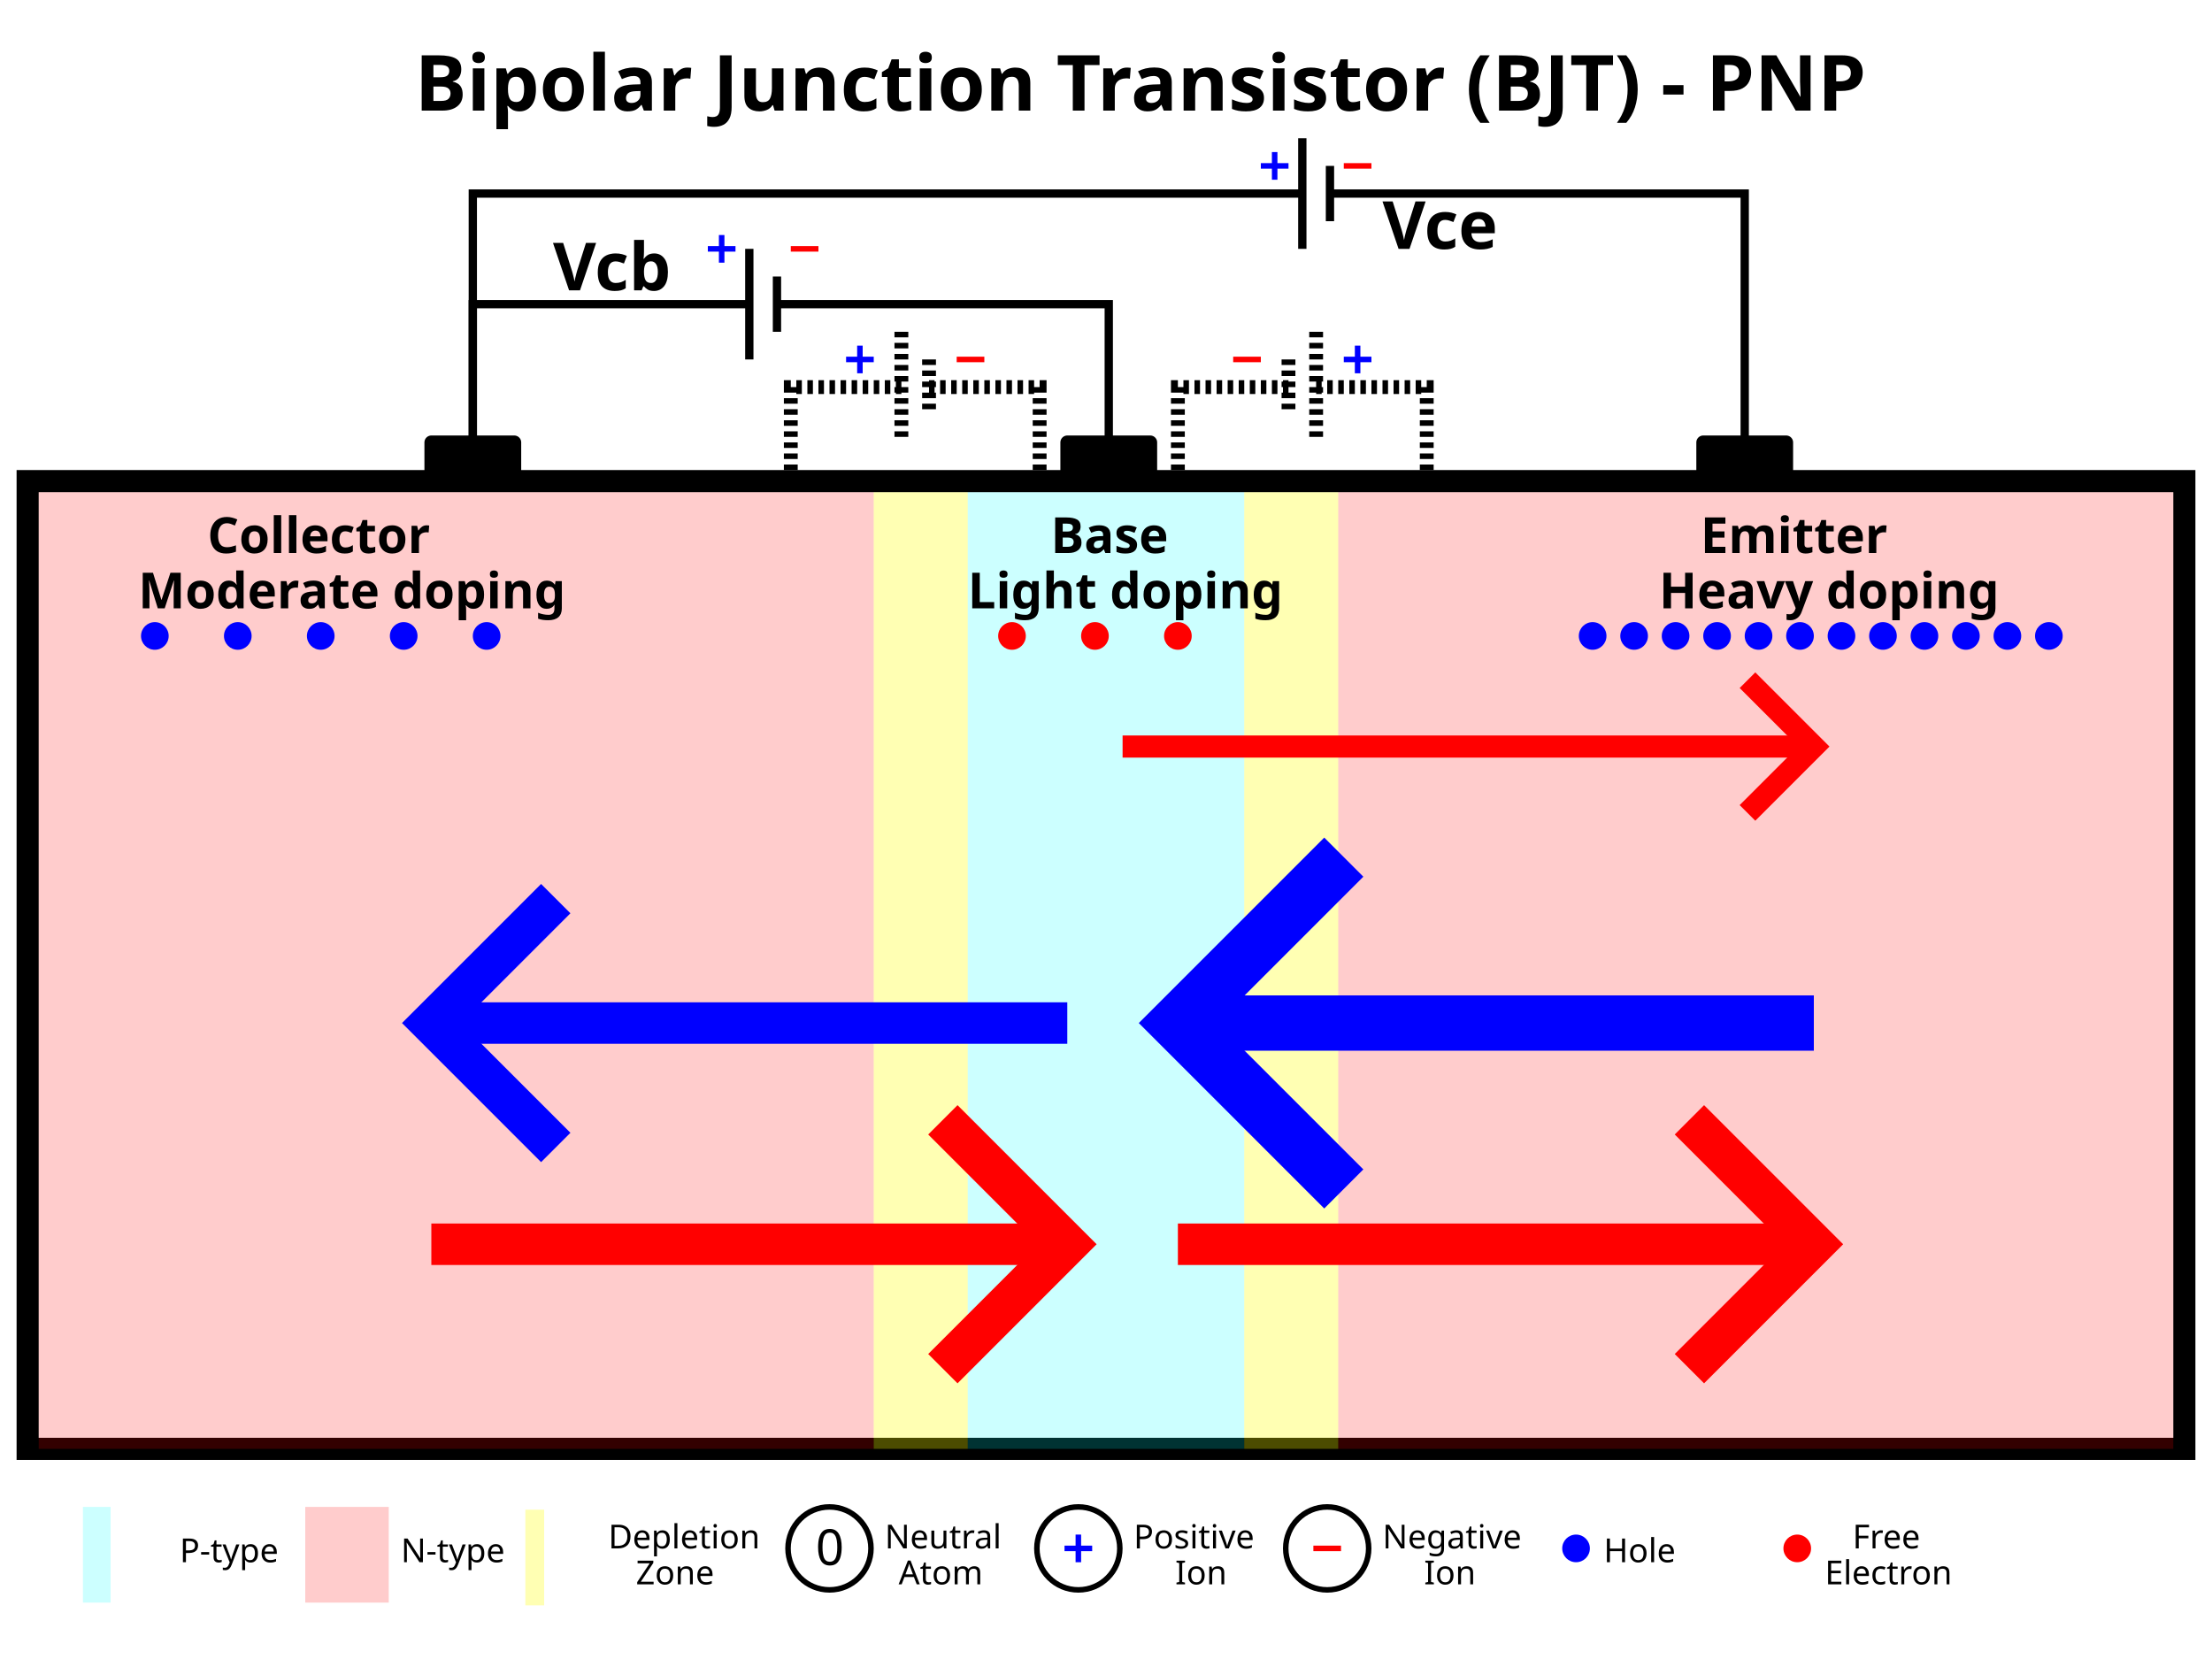
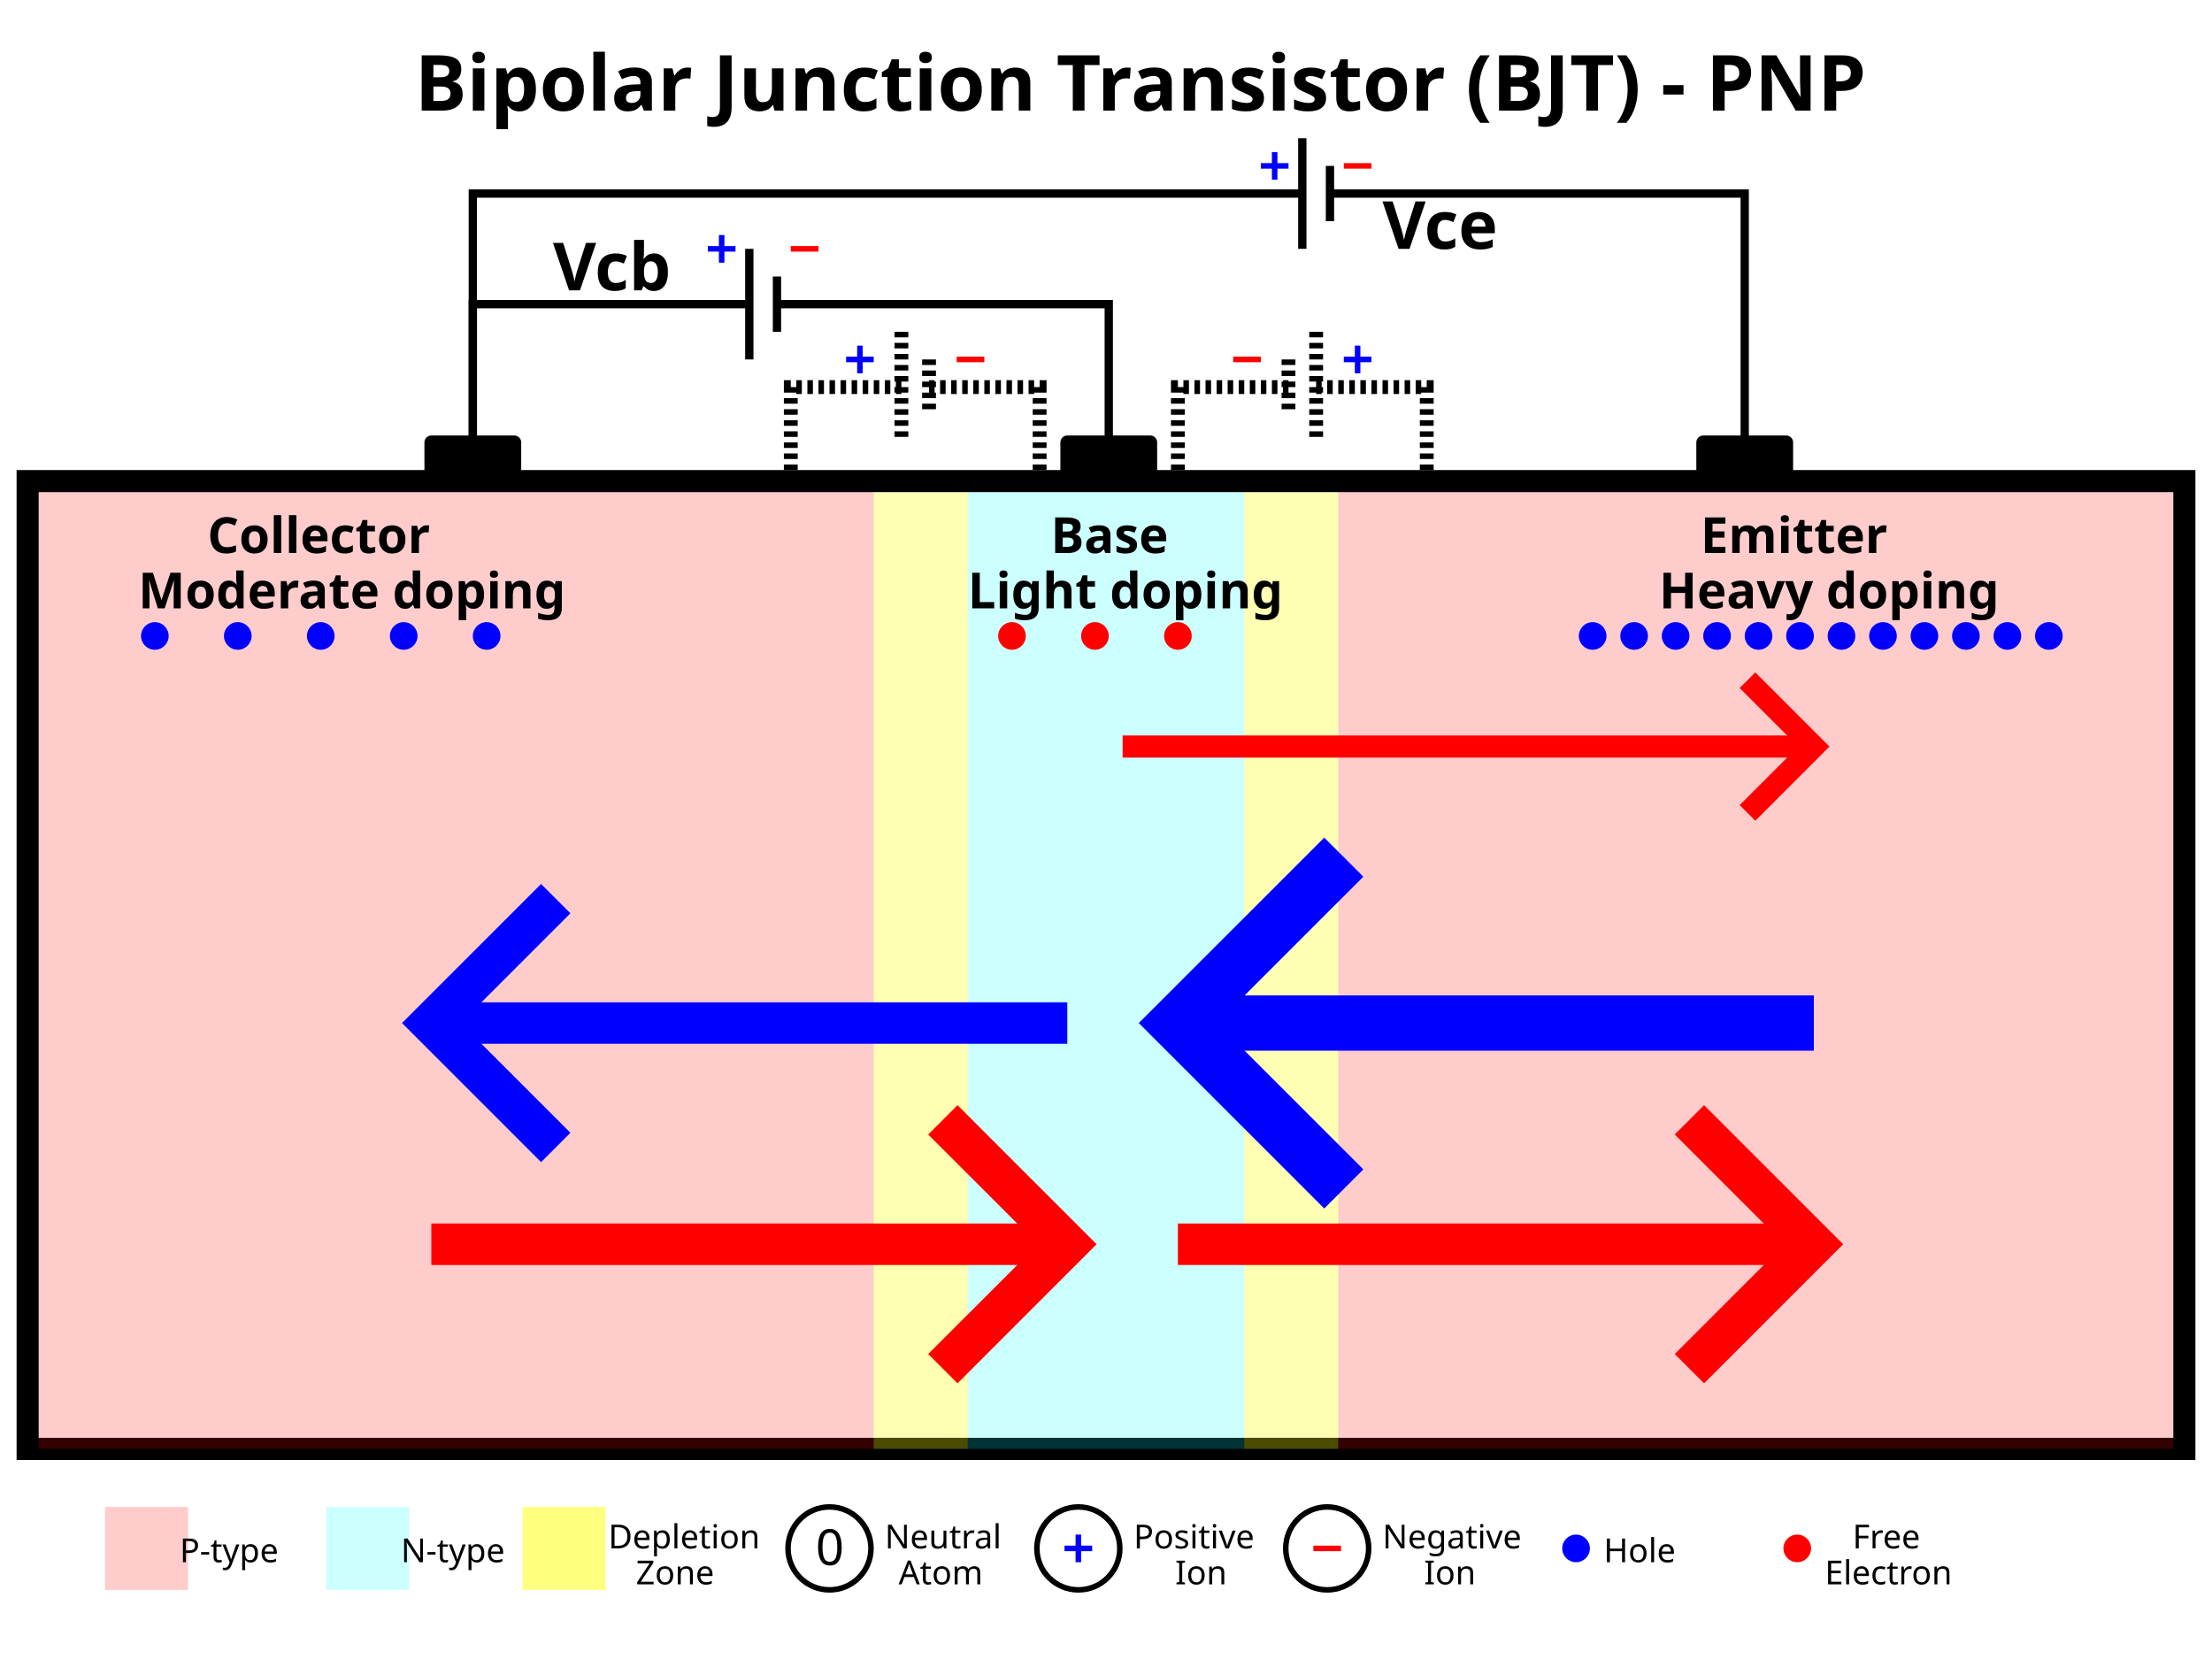
<svg xmlns="http://www.w3.org/2000/svg" xmlns:xlink="http://www.w3.org/1999/xlink" id="svg1" version="1.1" viewBox="0 0 800 600" width="800" height="600" preserveAspectRatio="xMidYMid" fill-rule="evenodd">
  <defs>
    <marker id="arrow_head" style="overflow:visible" viewBox="0 0 4 6" markerWidth="4" markerHeight="6" refX="left" refY="center" orient="auto-start-reverse" preserveAspectRatio="xMidYMid">
      <path style="fill:none;stroke:context-stroke;stroke-width:1;stroke-linecap:butt" d="M -3,-3 L 0,0 L -3,3">
            </path>
    </marker>
    <text id="headline" font-family="Ubuntu" font-size="28" font-weight="bold" fill="#000000">
      <tspan>Bipolar Junction Transistor (BJT) - PNP</tspan>
    </text>
    <text id="title_1" font-family="Ubuntu" font-size="18" font-weight="bold" fill="#000000">
      <tspan x="25" y="0">Collector</tspan>
      <tspan x="0" y="20">Moderate doping</tspan>
      <tspan x="330" y="0">Base</tspan>
      <tspan x="300" y="20">Light doping</tspan>
      <tspan x="565" y="0">Emitter</tspan>
      <tspan x="550" y="20">Heavy doping</tspan>
    </text>
    <text id="title_2" font-family="Ubuntu" font-size="24" font-weight="bold" fill="#000000">
      <tspan x="240" y="0">Vce</tspan>
      <tspan x="-60" y="15">Vcb</tspan>
    </text>
    <circle id="hole" cx="0" cy="0" r="5" style="fill:#0000ff;fill-opacity:1;stroke:none">
        </circle>
    <circle id="electron" cx="0" cy="0" r="5" style="fill:#ff0000;fill-opacity:1;stroke:none">
        </circle>
-     <circle id="atom" cx="10" cy="0" r="30" style="fill:none;stroke:#000000;stroke-width:2;stroke-opacity:1">
-         </circle>
    <text id="neutral_atom_label" font-family="Ubuntu" font-size="18" font-weight="norm" fill="#000000">
      <tspan x="-5" y="6">0</tspan>
-     </text>
-     <text id="boron_ion_label" font-family="Ubuntu" font-size="22" font-weight="norm" fill="#000000">
-       <tspan x="0" y="5">B⁻</tspan>
-     </text>
-     <text id="phosphorus_ion_label" font-family="Ubuntu" font-size="22" font-weight="norm" fill="#000000">
-       <tspan x="0" y="5">P⁺</tspan>
    </text>
    <g id="neutral_atom">
      <use xlink:href="#ion" />
      <use xlink:href="#neutral_atom_label" />
-     </g>
-     <g id="boron_ion">
-       <use xlink:href="#atom" />
-       <use xlink:href="#boron_ion_label" />
-     </g>
-     <g id="phosphorus_ion">
-       <use xlink:href="#atom" />
-       <use xlink:href="#phosphorus_ion_label" />
    </g>
    <circle id="ion" cx="0" cy="0" r="15" style="fill:none;stroke:#000000;stroke-width:2;stroke-opacity:1">
        </circle>
    <path id="pos_charge" d="m 0,-5 v 10 m -5,-5 h 10" style="fill:none;stroke:#0000ff;stroke-width:2;stroke-opacity:1">
        </path>
    <path id="neg_charge" d="m -5,0 h 10" style="fill:none;stroke:#ff0000;stroke-width:2;stroke-opacity:1">
        </path>
    <g id="pos_ion">
      <use xlink:href="#ion" />
      <use xlink:href="#pos_charge" />
    </g>
    <g id="neg_ion">
      <use xlink:href="#ion" />
      <use xlink:href="#neg_charge" />
    </g>
    <rect id="box" x="4" y="4" width="780" height="350" style="fill:none;stroke:#000000;stroke-width:8">
        </rect>
    <rect id="terminal" x="0" y="0" width="30" height="10" style="fill:#000000;stroke:#000000;stroke-width:5;stroke-linecap:round;stroke-linejoin:round">
        </rect>
    <rect id="p_side" x="0" y="0" width="100" height="346" style="fill:#00ffff;fill-opacity:0.2;stroke:none">
        </rect>
    <rect id="n_side" x="4" y="0" width="302" height="346" style="fill:#ff0000;fill-opacity:0.2;stroke:none">
        </rect>
    <rect id="depletion_zone" x="0" y="0" width="34" height="346" style="fill:#ffff00;fill-opacity:0.3;stroke:none">
        </rect>
    <g id="potential_rev">
      <path d="m 0,0 v -30 h 40 m 0,-20 v 40 m 10,-30 v 20 m 0,-10 h 40 v 30" style="fill:none;stroke:#000000;stroke-width:5;stroke-opacity:1;stroke-dasharray:2 2">
            </path>
      <use xlink:href="#pos_charge" x="25" y="-40" />
      <use xlink:href="#neg_charge" x="65" y="-40" />
    </g>
    <g id="potential_fwd">
      <path d="m 0,0 v -30 h 40 m 0,-10 v 20 m 10,-30 v 40 m 0,-20 h 40 v 30" style="fill:none;stroke:#000000;stroke-width:5;stroke-opacity:1;stroke-dasharray:2 2">
            </path>
      <use xlink:href="#neg_charge" x="25" y="-40" />
      <use xlink:href="#pos_charge" x="65" y="-40" />
-     </g>
-     <g id="circuit">
-       <path d="m 0,0 h -100 v 350 h 500 m 0,-40 v 80 m 20,-60 v 40 m 0,-20 h 500 v -350 h -100" style="fill:none;stroke:#000000;stroke-width:3">
-             </path>
-       <use xlink:href="#pos_charge" x="500" y="430" />
-       <use xlink:href="#neg_charge" x="600" y="430" />
    </g>
    <g id="circuit_small">
      <path d="m 0,0 v -60 h 100 m 0,-20 v 40 m 10,-30 v 20 m 0,-10 h 120 v 60" style="fill:none;stroke:#000000;stroke-width:3">
            </path>
      <use xlink:href="#pos_charge" x="90" y="-80" />
      <use xlink:href="#neg_charge" x="120" y="-80" />
    </g>
    <g id="circuit_large">
      <path d="m 0,0 v -100 h 300 m 0,-20 v 40 m 10,-30 v 20 m 0,-10 h 150 v 100" style="fill:none;stroke:#000000;stroke-width:3">
            </path>
      <use xlink:href="#pos_charge" x="290" y="-110" />
      <use xlink:href="#neg_charge" x="320" y="-110" />
    </g>
    <g id="body">
      <use xlink:href="#box" x="0" y="0" />
      <use xlink:href="#n_side" x="4" y="8" />
      <use xlink:href="#depletion_zone" x="310" y="8" />
      <use xlink:href="#p_side" x="344" y="8" />
      <use xlink:href="#depletion_zone" x="444" y="8" />
      <use xlink:href="#n_side" x="474" y="8" />
      <use xlink:href="#potential_rev" x="280" y="0" />
      <use xlink:href="#potential_fwd" x="420" y="0" />
      <use xlink:href="#terminal" x="150" y="-10" />
      <use xlink:href="#terminal" x="380" y="-10" />
      <use xlink:href="#terminal" x="610" y="-10" />
      <use xlink:href="#circuit_small" x="165" y="0" />
      <use xlink:href="#circuit_large" x="165" y="0" />
      <use xlink:href="#hole" x="50" y="60" />
      <use xlink:href="#hole" x="80" y="60" />
      <use xlink:href="#hole" x="110" y="60" />
      <use xlink:href="#hole" x="140" y="60" />
      <use xlink:href="#hole" x="170" y="60" />
      <use xlink:href="#hole" x="570" y="60" />
      <use xlink:href="#hole" x="585" y="60" />
      <use xlink:href="#hole" x="600" y="60" />
      <use xlink:href="#hole" x="615" y="60" />
      <use xlink:href="#hole" x="630" y="60" />
      <use xlink:href="#hole" x="645" y="60" />
      <use xlink:href="#hole" x="660" y="60" />
      <use xlink:href="#hole" x="675" y="60" />
      <use xlink:href="#hole" x="690" y="60" />
      <use xlink:href="#hole" x="705" y="60" />
      <use xlink:href="#hole" x="720" y="60" />
      <use xlink:href="#hole" x="735" y="60" />
      <use xlink:href="#electron" x="360" y="60" />
      <use xlink:href="#electron" x="390" y="60" />
      <use xlink:href="#electron" x="420" y="60" />
      <path d="M 400 100 L 650 100" style="stroke:#ff0000;stroke-width:8;marker-end:url(#arrow_head)" />
      <path d="M 650 200 L 420 200" style="stroke:#0000ff;stroke-width:20;marker-end:url(#arrow_head)" />
      <path d="M 380 200 L 150 200" style="stroke:#0000ff;stroke-width:15;marker-end:url(#arrow_head)" />
      <path d="M 420 280 L 650 280" style="stroke:#ff0000;stroke-width:15;marker-end:url(#arrow_head)" />
      <path d="M 150 280 L 380 280" style="stroke:#ff0000;stroke-width:15;marker-end:url(#arrow_head)" />
    </g>
+     <rect id="leg_p_side" x="0" y="0" width="30" height="30" style="fill:#ff0000;fill-opacity:0.2;stroke:none">
+         </rect>
+     <rect id="leg_n_side" x="0" y="0" width="30" height="30" style="fill:#00ffff;fill-opacity:0.2;stroke:none">
+         </rect>
+     <rect id="leg_dep_zone" x="0" y="0" width="30" height="30" style="fill:#ffff00;fill-opacity:0.5;stroke:none">
+         </rect>
    <g id="legend">
-       <use xlink:href="#p_side" x="0" y="350" transform="scale(0.1)" />
-       <use xlink:href="#n_side" x="800" y="350" transform="scale(0.1)" />
-       <use xlink:href="#depletion_zone" x="800" y="360" transform="scale(0.2,0.1)" />
+       <use xlink:href="#leg_p_side" x="8" y="35" />
+       <use xlink:href="#leg_n_side" x="88" y="35" />
+       <use xlink:href="#leg_dep_zone" x="159" y="35" />
      <use xlink:href="#neutral_atom" x="270" y="50" />
      <use xlink:href="#pos_ion" x="360" y="50" />
      <use xlink:href="#neg_ion" x="450" y="50" />
      <use xlink:href="#hole" x="540" y="50" />
      <use xlink:href="#electron" x="620" y="50" />
      <text font-family="Ubuntu" font-size="12" font-weight="norm" fill="#000000">
        <tspan x="35" y="55">P-type</tspan>
        <tspan x="115" y="55">N-type</tspan>
        <tspan x="190" y="50">Depletion</tspan>
        <tspan x="200" y="63">Zone</tspan>
        <tspan x="290" y="50">Neutral</tspan>
        <tspan x="295" y="63">Atom</tspan>
        <tspan x="380" y="50">Positive</tspan>
        <tspan x="395" y="63">Ion</tspan>
        <tspan x="470" y="50">Negative</tspan>
        <tspan x="485" y="63">Ion</tspan>
        <tspan x="550" y="55">Hole</tspan>
        <tspan x="640" y="50">Free</tspan>
        <tspan x="630" y="63">Electron</tspan>
      </text>
    </g>
  </defs>
  <g id="page1">
    <g id="layer1" style="display:inline">
      <rect x="0" y="0" width="800" height="600" fill="white">
            </rect>
    </g>
    <g id="layer2" style="display:inline">
      <use xlink:href="#headline" x="150" y="40" />
      <use xlink:href="#body" x="6" y="170" />
      <use xlink:href="#title_1" x="50" y="200" />
      <use xlink:href="#title_2" x="260" y="90" />
      <use xlink:href="#legend" x="30" y="510" />
    </g>
  </g>
</svg>
